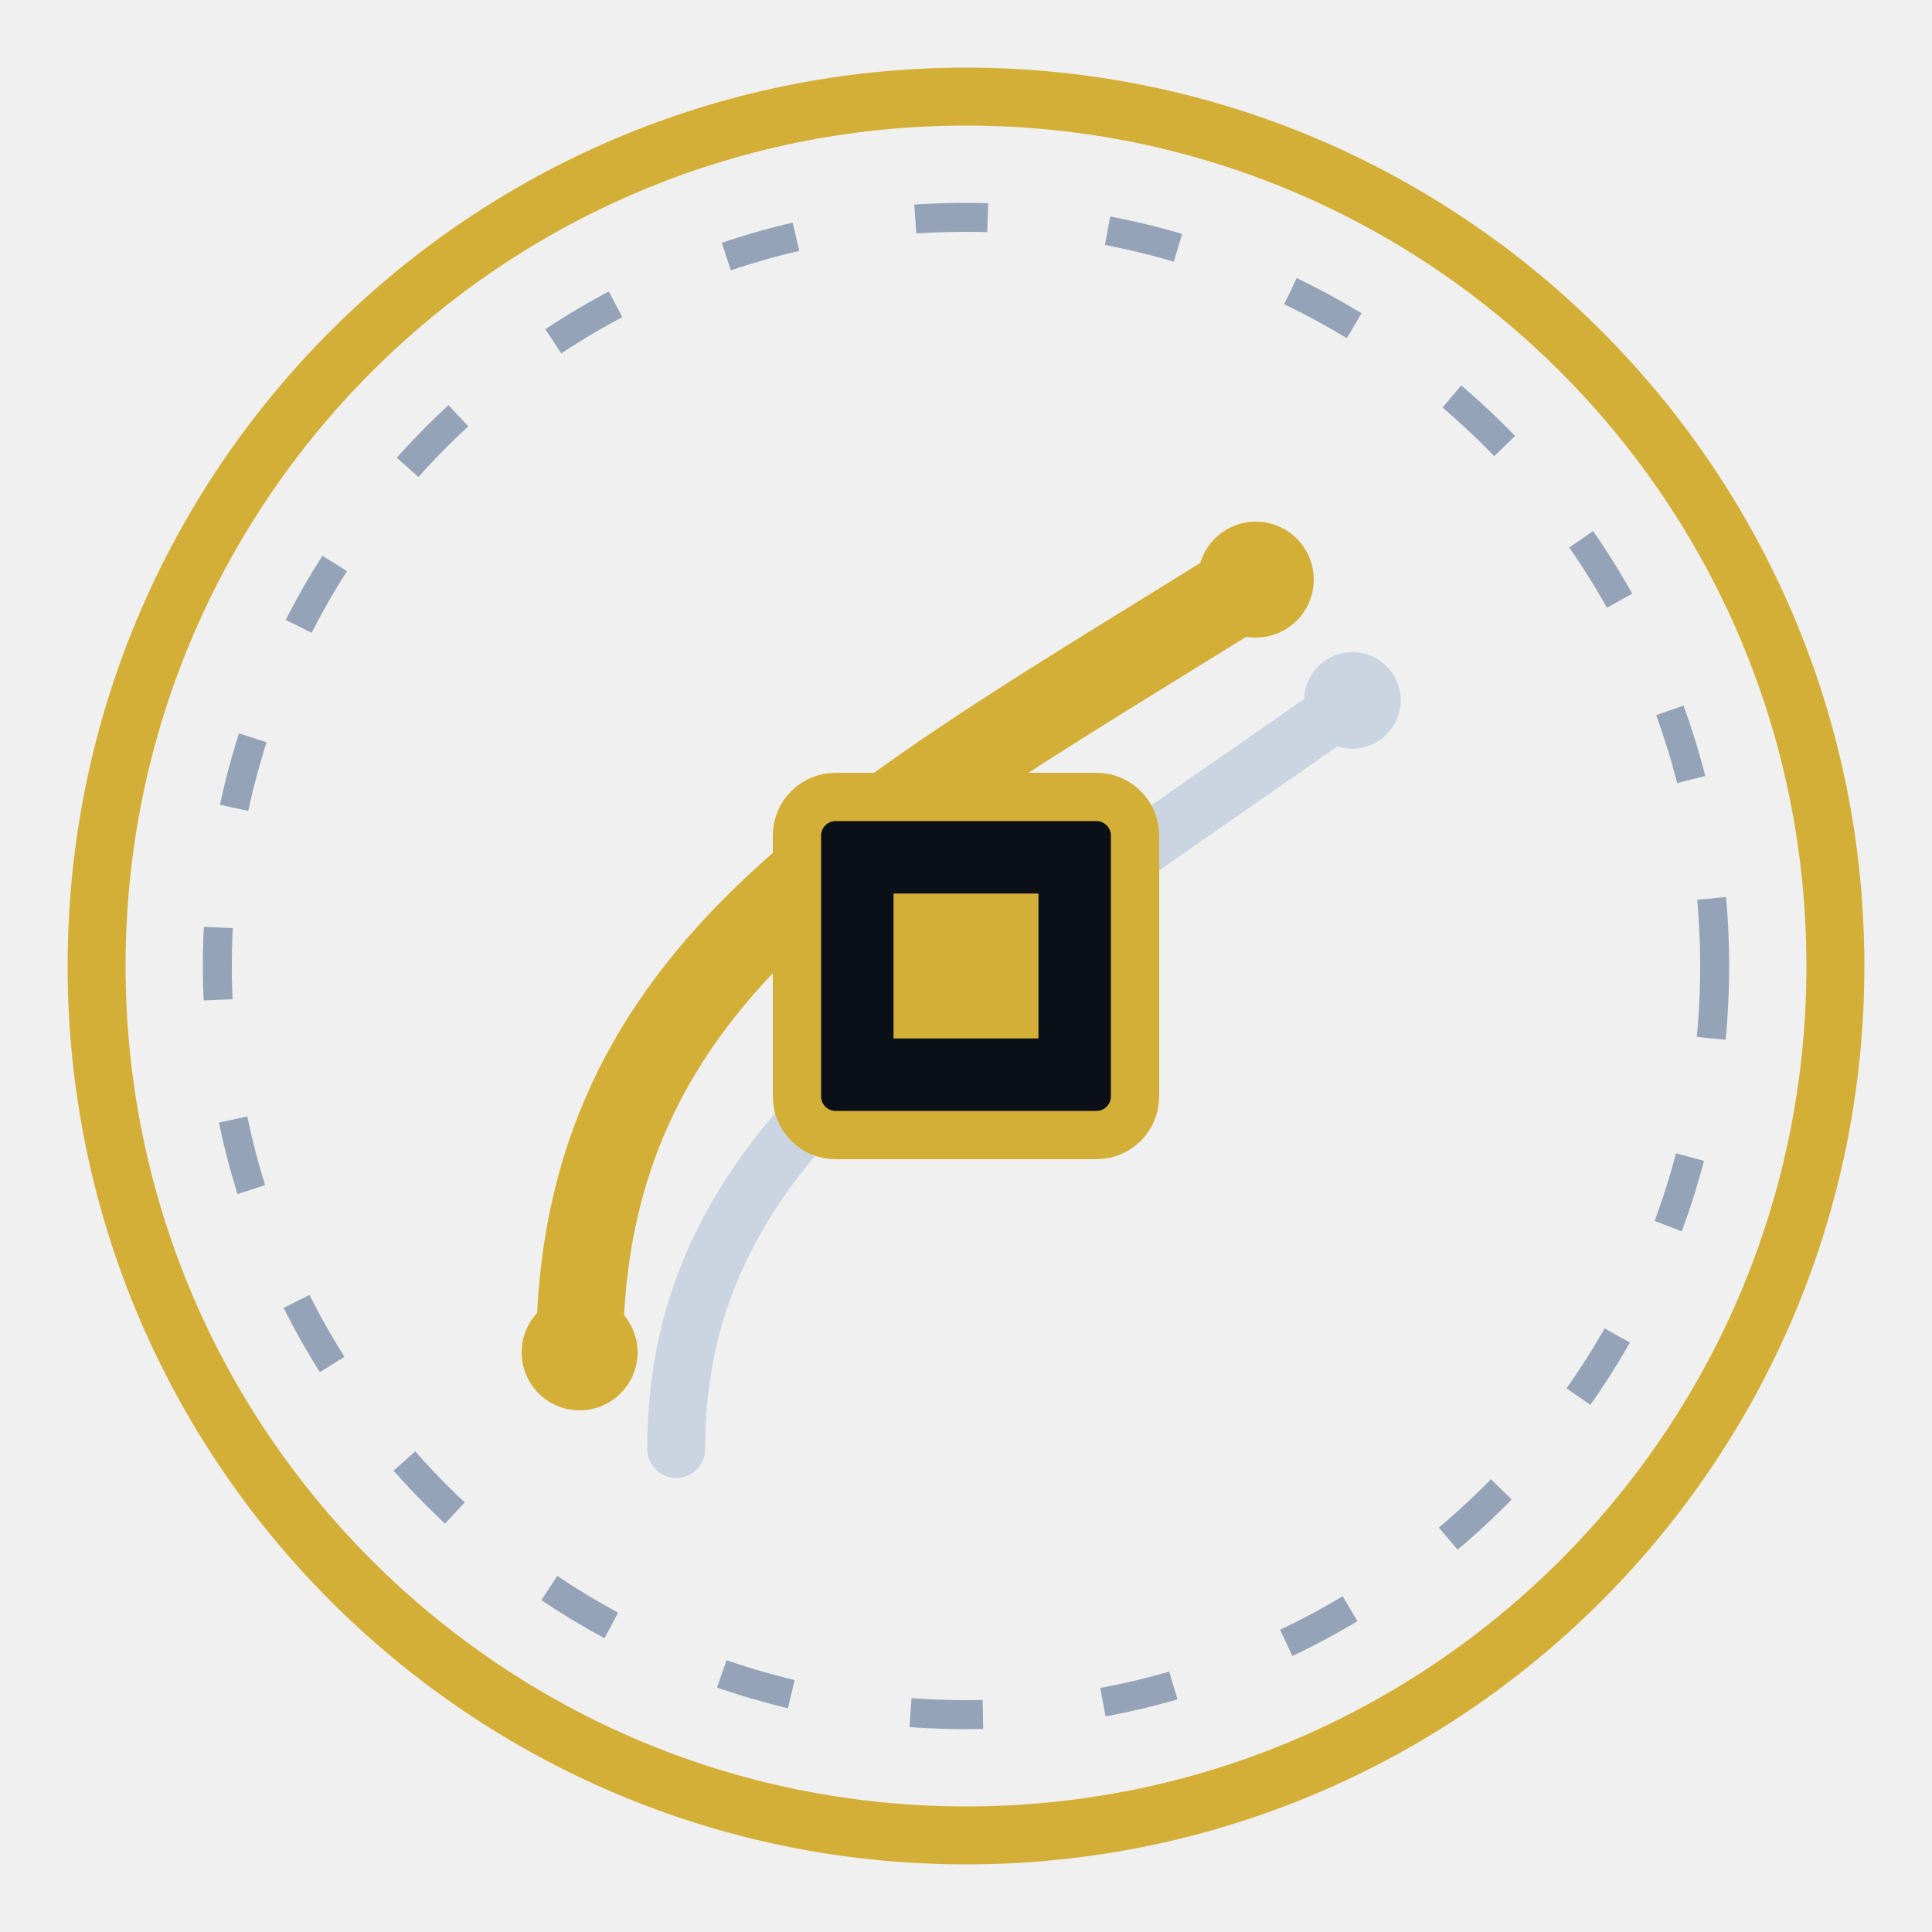
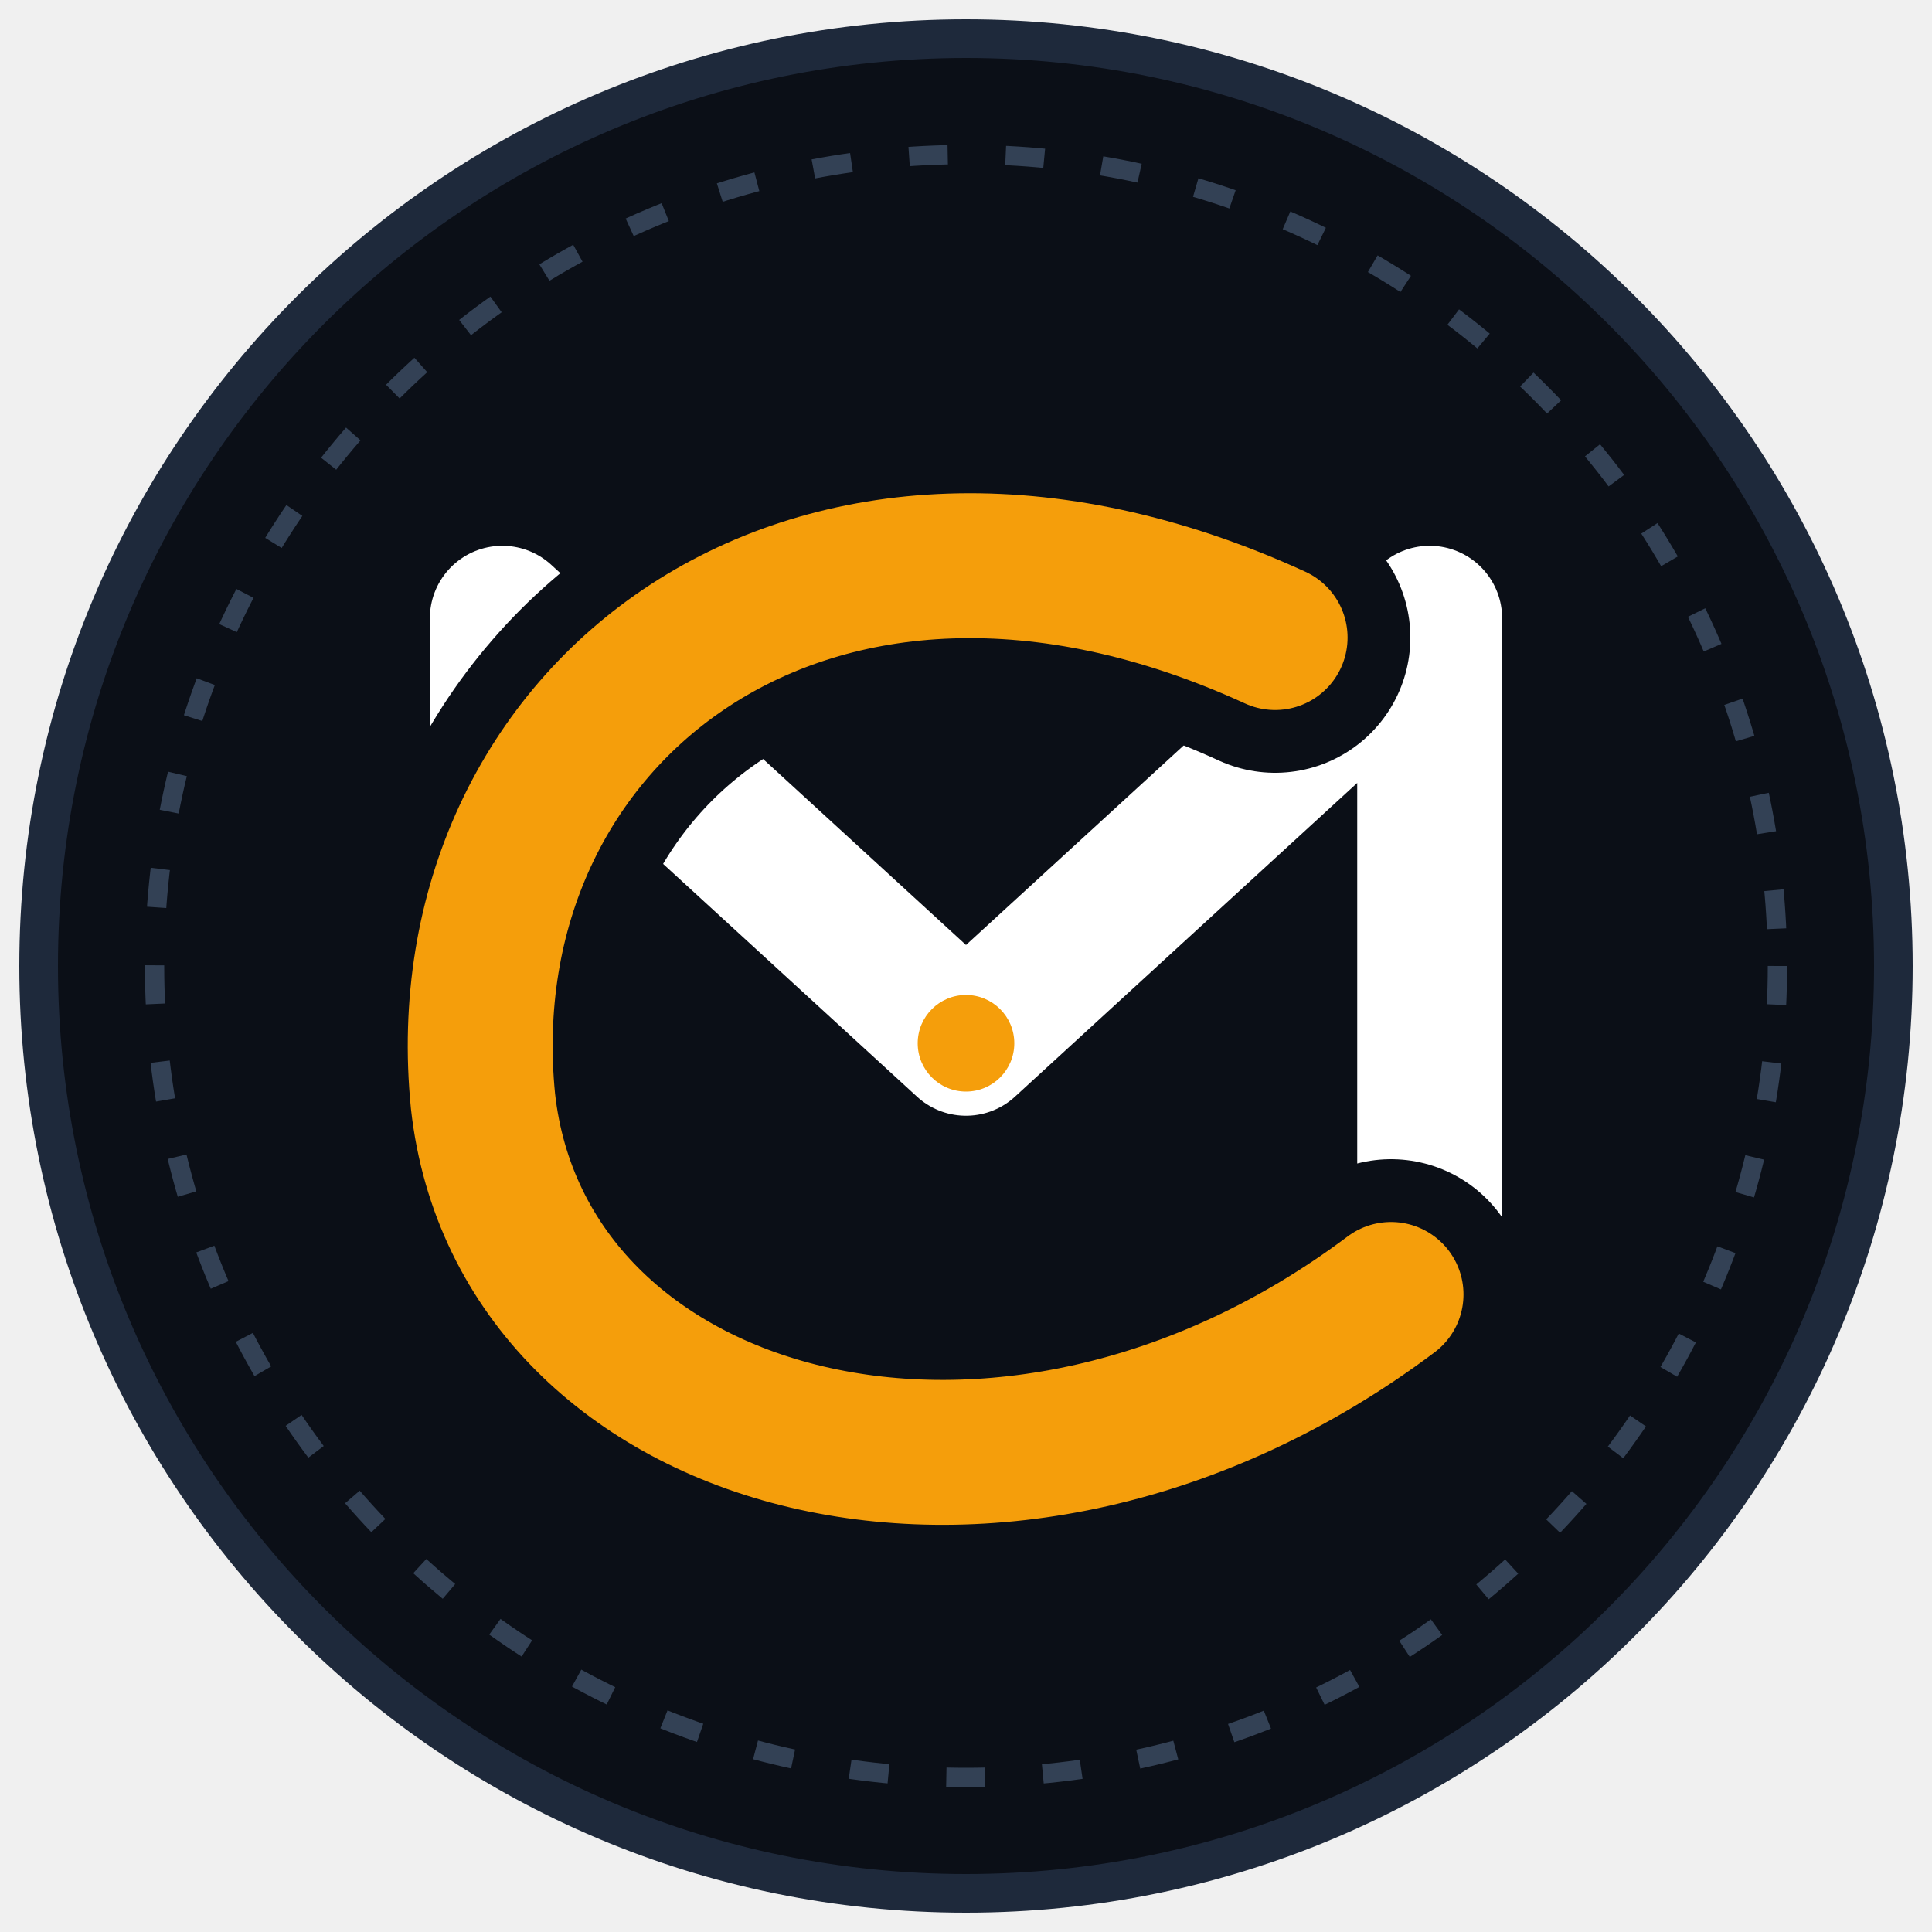
- <svg xmlns="http://www.w3.org/2000/svg" viewBox="0 0 40 40" width="34" height="34" fill="none">
-   <circle cx="20" cy="20" r="18" stroke="#D4AF37" stroke-width="1.2" />
-   <circle cx="20" cy="20" r="15.5" stroke="#94A3B8" stroke-width="0.6" stroke-dasharray="1.5 2.5" />
-   <path d="M12 28 C12 20, 18 17, 26 12" stroke="#D4AF37" stroke-width="1.8" stroke-linecap="round" />
-   <path d="M14 30 C14 23.5, 19.5 20.5, 28 14.5" stroke="#CBD5E1" stroke-width="1.2" stroke-linecap="round" />
-   <rect x="16.5" y="16.5" width="7" height="7" rx="0.8" fill="#0B0F17" stroke="#D4AF37" stroke-width="1" />
-   <rect x="18.5" y="18.5" width="3" height="3" fill="#D4AF37" />
-   <circle cx="12" cy="28" r="1.2" fill="#D4AF37" />
-   <circle cx="26" cy="12" r="1.2" fill="#D4AF37" />
-   <circle cx="28" cy="14.5" r="1" fill="#CBD5E1" />
+ <svg xmlns="http://www.w3.org/2000/svg" viewBox="0 0 100 100" width="36" height="36" fill="none">
+   <circle cx="50" cy="50" r="48" fill="#0B0F17" stroke="#1E293B" stroke-width="2" />
+   <circle cx="50" cy="50" r="42" stroke="#334155" stroke-width="1" stroke-dasharray="2 3" />
+   <path d="M26 68 V32 L50 54 L74 32 V68" stroke="#FFFFFF" stroke-width="7.5" stroke-linecap="round" stroke-linejoin="round" />
+   <path d="M66 33 C42 22 23 37 25 57 C27 75 52 82 72 67" stroke="#0B0F17" stroke-width="14" stroke-linecap="round" />
+   <path d="M66 33 C42 22 23 37 25 57 C27 75 52 82 72 67" stroke="#F59E0B" stroke-width="7.5" stroke-linecap="round" />
+   <circle cx="50" cy="54" r="2.5" fill="#F59E0B" />
</svg>
